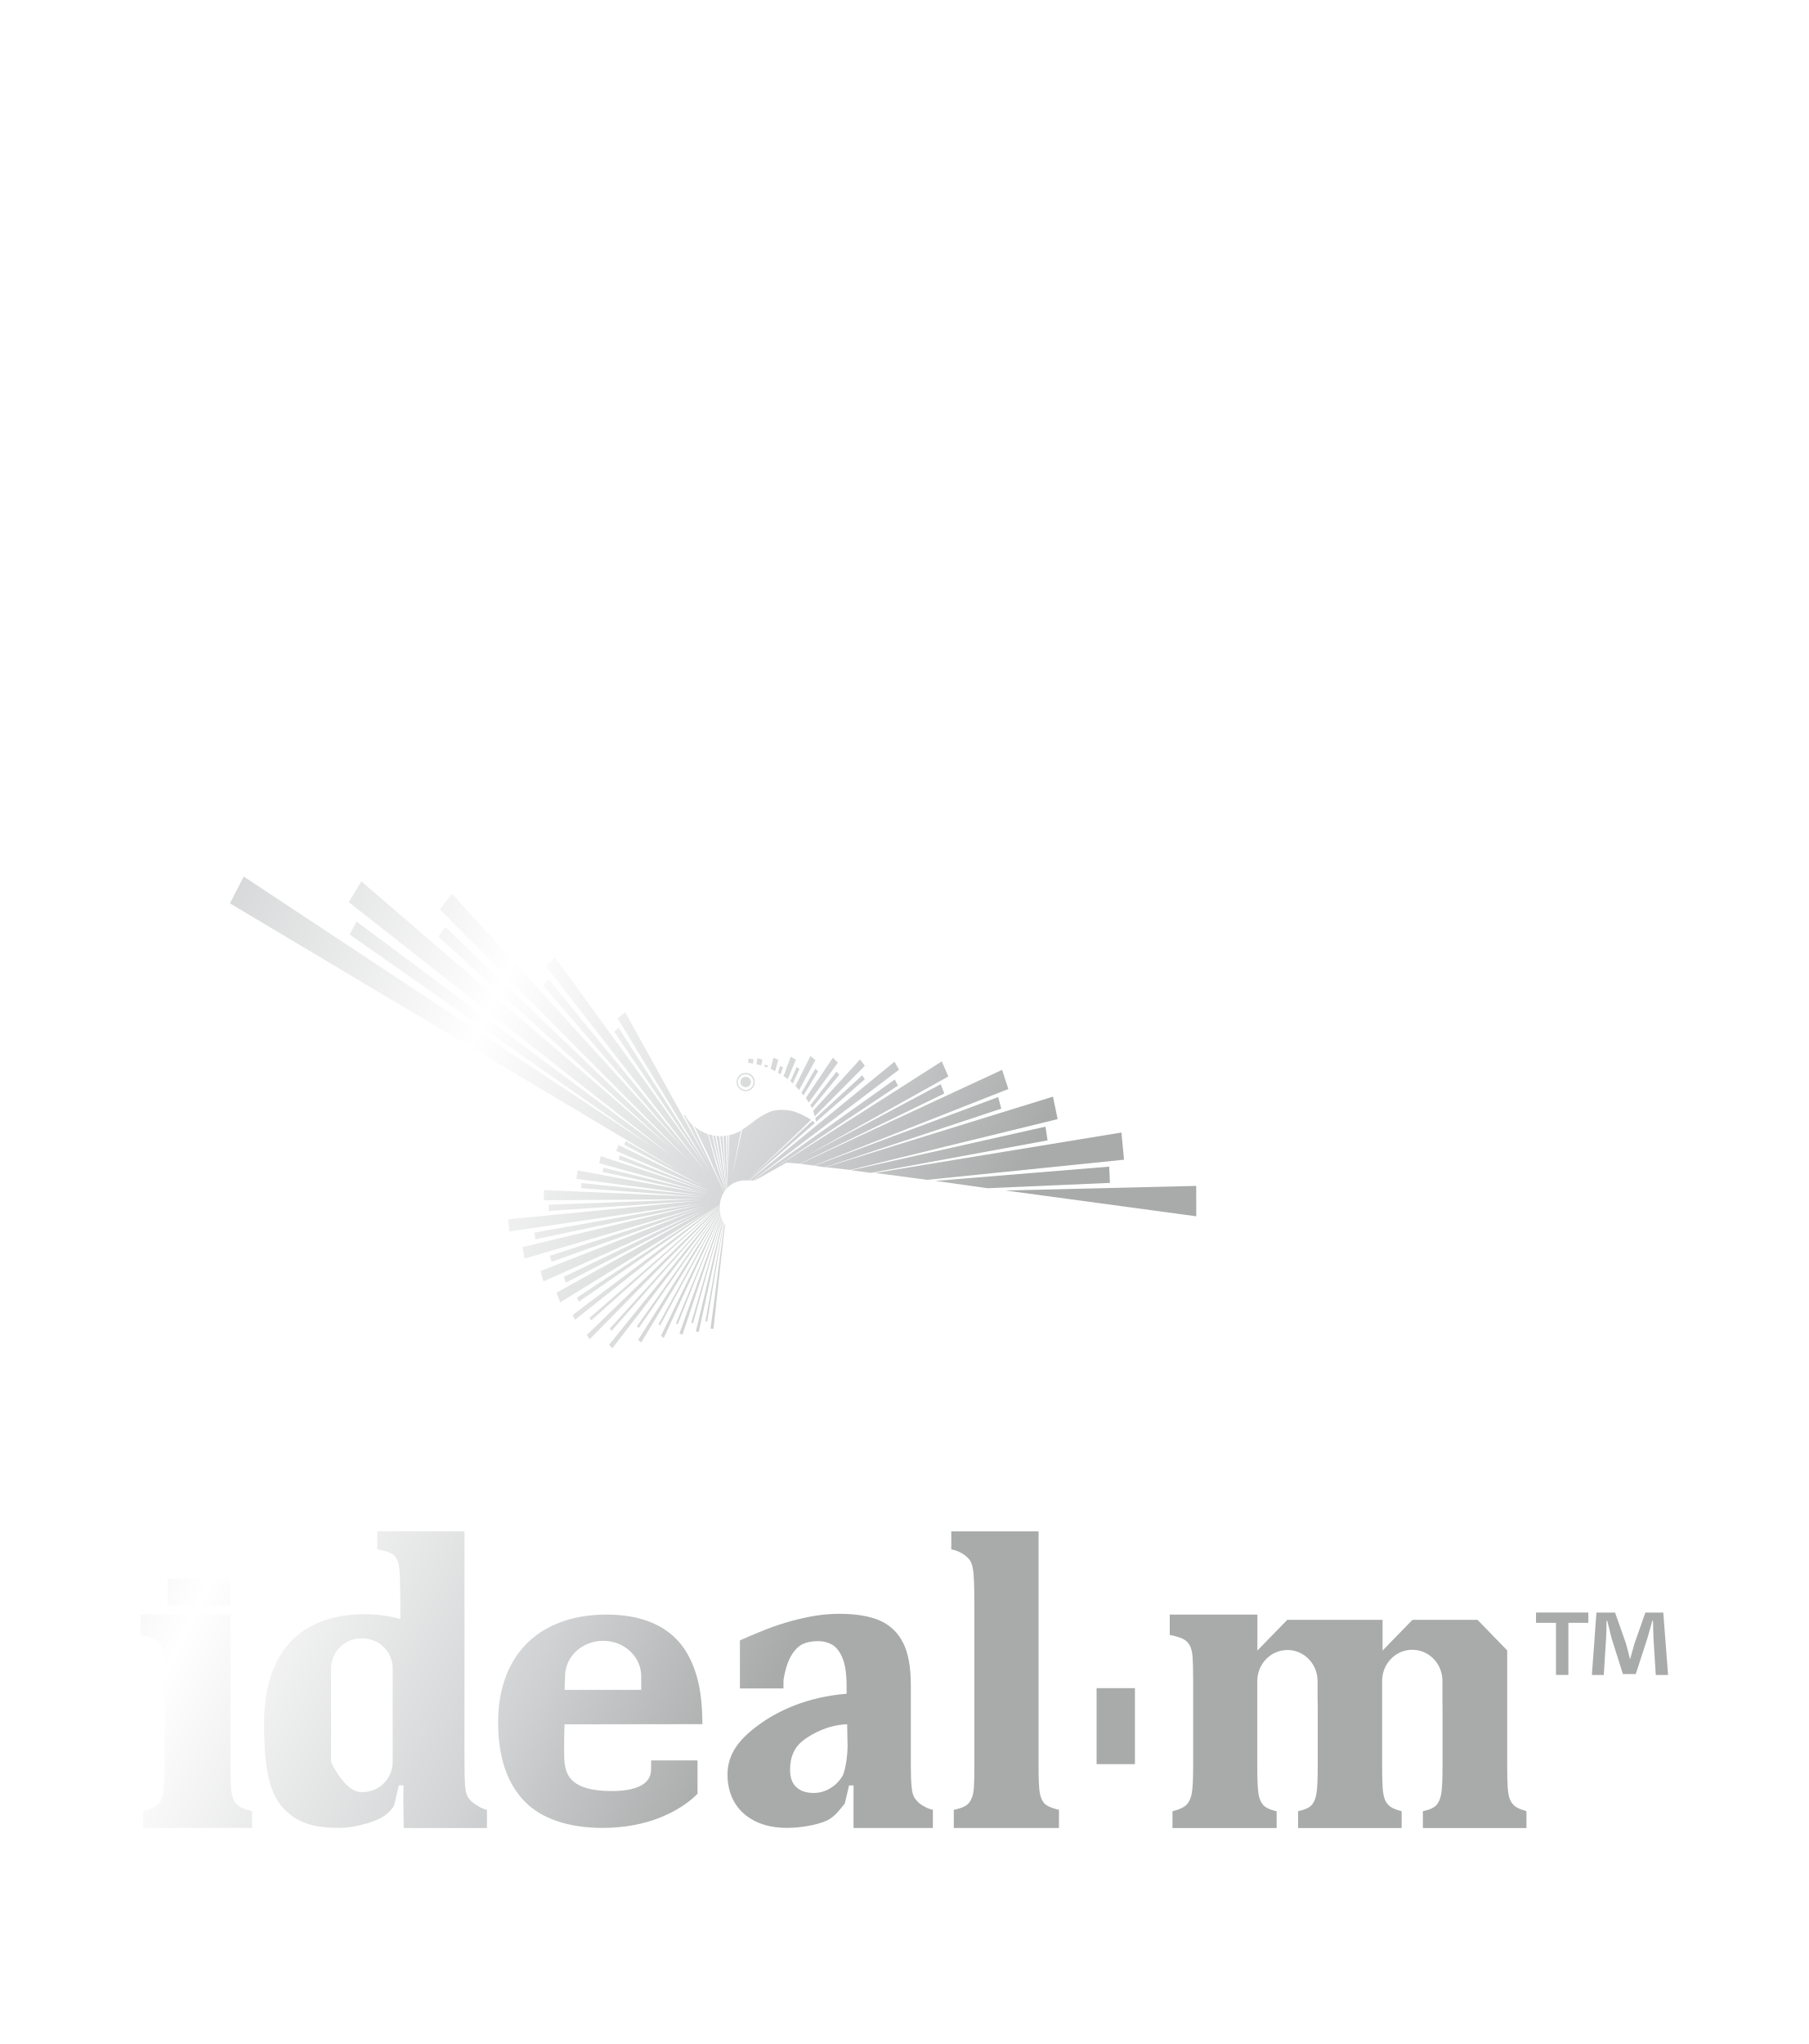
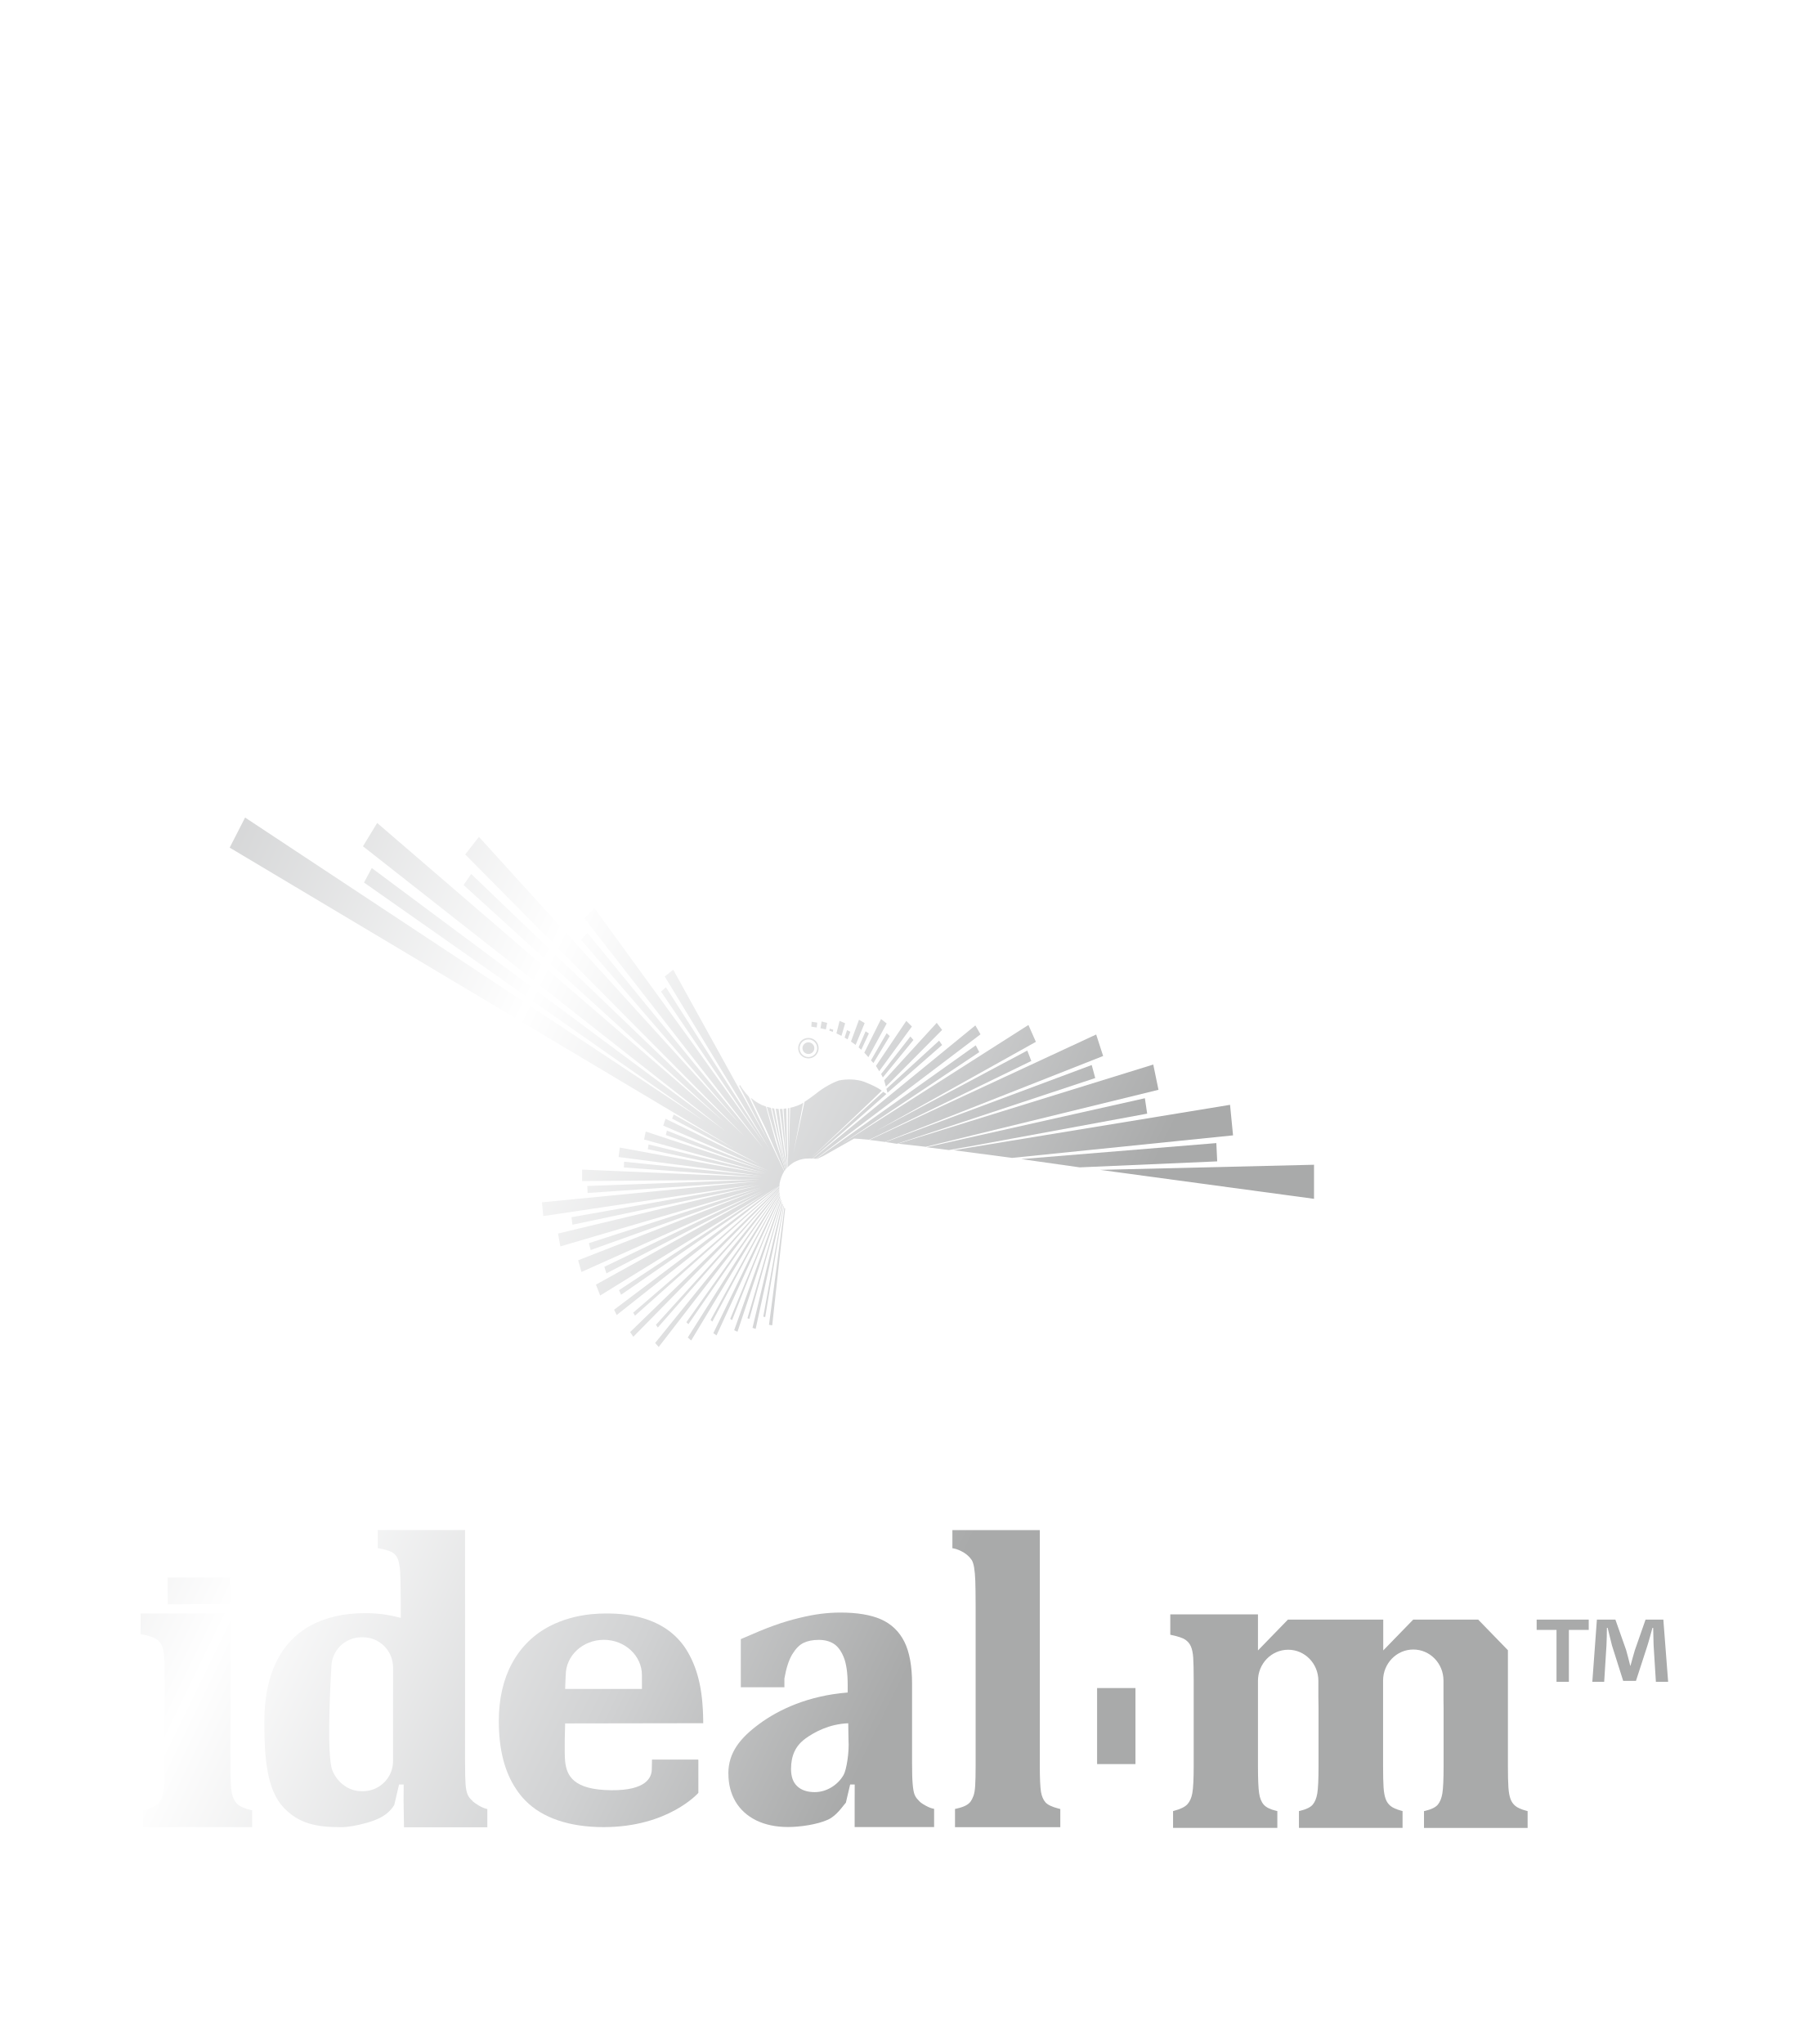
<svg xmlns="http://www.w3.org/2000/svg" id="Layer_2" data-name="Layer 2" viewBox="-13.02 -60 167.5 189.24">
  <defs>
    <linearGradient id="prata" gradientUnits="userSpaceOnUse" x1="-34.21" y1="-16.56" x2="175.67" y2="85.80">
      <stop offset="0" stop-color="#A9AAAA" />
      <stop offset="0.2" stop-color="#D1D2D3" />
      <stop offset="0.5" stop-color="#FFFFFF" />
      <stop offset="0.8" stop-color="#D1D2D3" />
      <stop offset="1" stop-color="#A9AAAA" />
    </linearGradient>
  </defs>
  <g id="Layer_1-2" data-name="Layer 1">
-     <g id="monograma-242" transform="translate(0.00 21.15) scale(0.43613)">
+     <g id="monograma-259" transform="translate(0.00 15.69) scale(0.50394)">
      <g>
        <g>
-           <path d="M128.47,41.69c-1.09,0-1.93.84-1.93,1.93s.86,1.93,1.93,1.93,1.93-.84,1.93-1.93-.84-1.93-1.93-1.93ZM128.47,45.31c-.92,0-1.66-.74-1.66-1.66s.74-1.66,1.66-1.66,1.66.74,1.66,1.66-.74,1.66-1.66,1.66Z" fill="url(#prata)" />
-           <ellipse cx="128.47" cy="43.62" rx="1.12" ry="1.1" fill="url(#prata)" />
+           <path d="M122.71,40.49c-1.06,0-1.88.82-1.88,1.88s.84,1.88,1.88,1.88,1.88-.82,1.88-1.88-.82-1.88-1.88-1.88ZM122.71,44c-.9,0-1.61-.72-1.61-1.62s.72-1.62,1.61-1.62,1.61.72,1.61,1.62-.71,1.62-1.61,1.62Z" fill="url(#prata)" />
+           <ellipse cx="122.71" cy="42.37" rx="1.09" ry="1.07" fill="url(#prata)" />
        </g>
-         <path d="M130.04,39.71l.1-.91-1.06-.16-.07.92c.34.04.68.09,1.02.15h0Z" fill="url(#prata)" />
-         <polygon points="132.02 38.85 130.97 38.57 130.76 39.86 131.77 40.08 132.02 38.85" fill="url(#prata)" />
-         <polygon points="135.41 38.92 134.37 38.47 133.77 40.84 134.73 41.3 135.41 38.92" fill="url(#prata)" />
-         <path d="M137.41,43.01l1.71-4.12-1.08-.64-1.52,4.11c.3.21.6.42.87.64h0Z" fill="url(#prata)" />
-         <path d="M139.81,45.33h0s3.47-6.37,3.47-6.37l-1.07-.84-3.18,6.36c.27.27.53.56.77.85Z" fill="url(#prata)" />
-         <path d="M141.49,47.38c.13.19.24.38.37.6h0s6.19-8.46,6.19-8.46l-1.06-1.06-5.74,8.53c.09.14.17.27.25.39Z" fill="url(#prata)" />
-         <polygon points="143.13 50.91 153.77 40.18 152.75 38.84 142.8 49.72 143.13 50.91" fill="url(#prata)" />
-         <polygon points="208.25 54.35 166.43 61.2 155.95 62.93 167.01 64.39 208.81 60.12 208.25 54.35" fill="url(#prata)" />
-         <polygon points="133.16 40.14 132.51 39.94 132.44 40.32 133.09 40.55 133.16 40.14" fill="url(#prata)" />
-         <path d="M135.89,41.96h0s.52-1.43.52-1.43l-.63-.31-.46,1.41c.17.1.36.21.56.33Z" fill="url(#prata)" />
-         <path d="M138.47,43.93h0s1.43-3.08,1.43-3.08l-.62-.41-1.32,3.03c.19.16.35.31.51.45Z" fill="url(#prata)" />
-         <path d="M140.31,45.93s.09.09.16.18l.03.04c.1.11.21.23.26.29h0s3.09-5.09,3.09-5.09l-.59-.54-2.97,5.13Z" fill="url(#prata)" />
-         <polygon points="142.23 48.52 142.56 49.16 148.34 42.09 147.76 41.42 142.23 48.52" fill="url(#prata)" />
-         <path d="M143.23,51.33c.04.12.07.24.1.34.03.13.07.26.11.39h0s10.33-9.03,10.33-9.03l-.56-.82-9.98,9.12Z" fill="url(#prata)" />
-         <path d="M161.03,41l-.97-1.68-17.76,14.52-12.98,10.65c.19.01.39.04.58.07h0s12.96-9.78,12.96-9.78l18.17-13.77Z" fill="url(#prata)" />
-         <path d="M123.93,66.9c.05-.08.1-.15.15-.22l-1.92-5.75h.02s-.02-.04-.02-.04l-1.72-6.21c-.24-.08-.48-.18-.77-.29l-.18-.07v-.03c-.61-.29-1.17-.65-1.65-1.07-.05-.03-.09-.06-.13-.09h-.02s-.09-.08-.14-.1h0s2.73,5.61,2.73,5.61l3.64,8.27Z" fill="url(#prata)" />
-         <path d="M170.64,46.05l-.76-1.96-28.55,15.2,30.18-16.85-1.41-3.19-22.77,14.51-12.69,8.09,8.09-5.41,18.07-12.06-.67-1.29-17.78,12.64-12.39,8.83s.05,0,.07.01c.03,0,.06,0,.09.01h0s1.16-.53,1.16-.53l5.84-3.3,1.23.08,1.61.14,7.66-3.71,23.03-11.2Z" fill="url(#prata)" />
-         <path d="M112.37,78.96l-17.04,14.7.33.58,27.32-24.34s0-.03,0-.05c0,0,0-.02,0-.04v-.03l-10.61,9.18Z" fill="url(#prata)" />
-         <path d="M122.97,70.15v-.02c0-.06,0-.12,0-.19v-.02s-10.71,10.41-10.71,10.41l-17.52,17,.61.89,17.19-17.48,10.43-10.59Z" fill="url(#prata)" />
-         <polygon points="184.24 45.11 182.92 41.04 153.7 54.6 140.05 60.97 140.05 60.97 140.02 60.98 142.96 61.37 154.43 56.86 184.24 45.11" fill="url(#prata)" />
-         <polygon points="194.71 51.5 193.72 46.73 159.13 57.43 145.39 61.7 150.69 62.29 159.69 60.07 194.71 51.5" fill="url(#prata)" />
-         <polygon points="192.57 56.01 192.13 53.1 158.36 60.67 150.83 62.36 155.06 62.91 158.59 62.28 192.57 56.01" fill="url(#prata)" />
-         <path d="M114.2,79.88l-14.58,16.08.36.51,22.99-26.13s0-.05,0-.08c0-.01,0-.03,0-.05v-.02s-8.76,9.68-8.76,9.68Z" fill="url(#prata)" />
-         <polygon points="182.08 46.82 153.31 57.55 143.08 61.38 143.08 61.38 143.06 61.39 145.22 61.72 182.74 49.28 182.08 46.82" fill="url(#prata)" />
-         <path d="M122.99,69.75s0-.07.01-.1c0,0,0-.02,0-.03v-.04s0-.04,0-.04v-.05s0,0,0,0v-.07c.02-.07.03-.15.03-.23v-.09s.03-.01.03-.01c0-.01.03-.14.03-.14,0-.05.02-.1.03-.15v-.06s.03-.08.04-.12l.03-.11s.05-.16.05-.16c.16-.52.38-1,.65-1.43l-6.72-14.13c-.15-.15-.32-.34-.48-.54-.04-.04-.07-.09-.11-.13-.43-.53-.8-1.07-1.01-1.48l-.21.11,5.55,10.63-7.04-12.71-10.92-19.76-.1-.07-1.57,1.25,19.79,32.6-7.91-12.34-11.66-18.23-.93.83,12.08,17.83,7.35,10.82-13.48-18.91-18.55-25.55-1.9,1.92,33.89,43.53-14.2-17.38-19.13-23.39-1.17,1.34,19.64,22.77,10.4,12.05-20.07-22.06L66.13,3.66l-2.59,3.32,30.48,30.78,22.36,22.53L64.67,10.68l-1.45,2.09,49.3,44.8-26.68-22.99L46.87,1.03l-2.68,4.41,40.15,31.56,28.36,22.28-27.4-20.35L45.85,9.56l-1.47,2.74,40.09,28.14,24.36,17.06-37.58-24.86L21.89,0l-2.92,5.7,82.19,49.03,13.22,7.87-11.39-6.43-.31.78,16.62,8.72-17.85-8.69-.44,1.29,12.09,5.19,7.78,3.34-7.37-2.91-11.8-4.69-.2.84,11.87,4.28,7.11,2.58-8.79-2.92-13.99-4.61-.32,1.5,23.15,6.41-8.53-2.11-13.76-3.35-.16.9,13.83,2.96,8.3,1.76-10.65-1.95-16.79-3.09-.23,1.79,16.91,2.21,10.2,1.37-9.59-1-16.48-1.7-.05,1.1,16.49,1.18,9.67.67-34.07-1.45v2.17s21.02-.16,21.02-.16l12.67-.13-11.96.46-20.74.76.06,1.33,32.29-2.22-15.06,1.46-25.87,2.52.25,2.6,40.2-5.99-12,2.15-22.87,4.07.18,1.42,22.76-4.81,12.72-2.68-13.59,3.25-24.6,5.9.44,2.43,24.39-7.17,13.5-3.97-11.22,3.65-21.28,6.89.34,1.3,21.07-7.55,11.23-4.05-11.98,4.69-22.67,8.86.62,2.21,34.33-15.39-10.18,4.89-19.82,9.53.41,1.23,19.62-10.17,10.3-5.35-31.89,17.64.8,2.06,20.53-12.67,11.17-6.9-9.75,6.41-18.4,12.15.4.87,18.22-12.6,11.53-7.97-11.95,8.99-19.12,14.41.49,1,18.9-14.96,11.86-9.41Z" fill="url(#prata)" />
-         <path d="M122.97,70.56s0-.09-.02-.15l-8.72,10.75-14.76,18.24.67.76,22.83-29.54v-.06Z" fill="url(#prata)" />
-         <path d="M122.54,60.3h.02v-.02h0s-1.2-5.36-1.2-5.36c-.27-.06-.54-.13-.77-.2h0l1.66,5.69,1.84,6.25s.06-.08.09-.12l-1.61-6.16-.02-.09Z" fill="url(#prata)" />
-         <path d="M123.93,73.77l-.88,6.66-2.03,15.53.61.09,1.71-15.57.74-6.5s-.07-.1-.11-.16l-.04-.04Z" fill="url(#prata)" />
-         <path d="M123.64,73.23l-.03-.07s-.05-.09-.08-.13l-1.81,7.47-3.82,16.04.6.19,3.53-16.15,1.61-7.34Z" fill="url(#prata)" />
-         <path d="M123.82,73.57s-.02-.03-.03-.05c-.01-.02-.03-.04-.05-.06l-1.17,6.38-2.64,14.57.36.09,2.45-14.62,1.08-6.31Z" fill="url(#prata)" />
-         <path d="M124.29,55.02c-.18.03-.36.06-.53.08l.69,11.12s.07-.08.11-.12l-.16-4.9-.1-6.18Z" fill="url(#prata)" />
-         <path d="M143.19,52.27l-.57-.38-13.69,12.53,11.18-10.59,2.23-2.16c-.09-.07-.16-.12-.24-.18-.17-.12-.36-.23-.6-.37,0,0-.01,0-.02-.01h-.02c-.11-.07-.21-.12-.32-.18-.06-.03-.11-.06-.17-.08-.16-.08-.3-.15-.43-.21l-.09-.05h0s0,0,0,0c-.18-.08-.35-.16-.54-.24l-.9-.37h0s-.05-.02-.05-.02c-.13-.04-.28-.09-.44-.13l-.11-.03h0s-.08-.02-.08-.02c-.16-.03-.29-.06-.41-.08l-.12-.02c-.18-.03-.35-.05-.53-.07l-.13-.02c-.3-.03-.61-.04-.92-.05h-.08s-.06,0-.06,0c-.16,0-.32,0-.48.02h-.11s-.03,0-.03,0c-.17.01-.35.03-.55.06h-.12s-.04.02-.04.02c-.18.03-.33.05-.47.08h-.05s-.04.02-.04.02l-.14.05c-.34.12-.69.27-1.03.43l-.08.04-.12.06c-.16.08-.32.16-.51.27l-.11.06-.09.05c-.16.09-.33.19-.49.29l-.09.05-.11.07c-.15.09-.29.18-.43.28l-.1.07-.1.07c-.11.07-.22.15-.32.22-.24.19-.46.36-.68.53-.16.12-.32.24-.48.36,0,0-.34.25-.4.3l-.15.11c-.12.09-.25.18-.37.26-.24.17-.46.31-.66.43l-.02.09h-.01s-2.11,9.71-2.11,9.71l1.89-9.66c-.09.09-.2.17-.34.26l-.08.04c-.07.04-.14.07-.24.12-.09.04-.17.08-.26.11-.09.04-.18.07-.27.11-.1.04-.2.07-.3.11-.1.03-.19.06-.29.09-.06.02-.12.03-.18.05-.16.04-.31.08-.47.11-.01,0-.02,0-.04.01l-.33,9.85.15-9.82-.11.03c-.05.01-.11.03-.17.04l.02,11.1c.24-.25.51-.47.81-.68l.07-.04c.16-.11.34-.21.53-.31l.05-.02c.11-.05.24-.11.33-.14h.01s.06-.03.06-.03h.02s.25-.1.25-.1l.1-.03c.11-.03.22-.06.32-.08h.05s.02-.02.02-.02h.03s.07-.02.1-.03l.19-.03c.11-.02.21-.04.32-.05,0,0,.02,0,.03,0h.03s.01,0,.01,0h.04s.06,0,.09-.01h.12s.18-.01.18-.01c.09,0,.19-.01.28-.01.01,0,.03,0,.05,0,.01,0,.02,0,.04,0,.01,0,.03,0,.04,0,.01,0,.03,0,.04,0,.01,0,.02,0,.04,0,.01,0,.02,0,.03,0,.09,0,.18,0,.28.01h.08s10.02-8.73,10.02-8.73l3.94-3.47Z" fill="url(#prata)" />
-         <path d="M122.84,55.12c-.17,0-.33-.02-.51-.03h-.05s1.97,11.35,1.97,11.35c.03-.04.06-.08.09-.11l.02-.02-.79-5.47-.74-5.72Z" fill="url(#prata)" />
-         <path d="M123.17,55.13h-.12s.84,6.43.84,6.43l.49,4.73s.04-.04.05-.06l-.89-11.12c-.13,0-.25.01-.38.02Z" fill="url(#prata)" />
-         <path d="M122.01,55.05c-.06,0-.12-.02-.17-.03h-.03c-.08-.02-.17-.03-.25-.04l1.46,6.35,1.17,5.2s.04-.06.07-.09l-1.07-5.17-1.17-6.23Z" fill="url(#prata)" />
-         <path d="M123.05,71.43s0-.05,0-.07c0-.02,0-.04-.02-.06l-4.62,8.35-8.45,15.4.34.29,8.31-15.57,4.46-8.34Z" fill="url(#prata)" />
-         <path d="M123.13,71.79v-.02c-.02-.06-.03-.13-.06-.2l-4.39,9.05-8.2,16.91.61.42,7.89-17.15,4.15-9.01Z" fill="url(#prata)" />
-         <path d="M123.43,72.91l.02-.08v-.02s-.04-.09-.07-.13l-2.1,7.13-4.35,14.88.37.14,4.16-14.95,1.98-6.98Z" fill="url(#prata)" />
-         <path d="M116.74,79.93l6.24-9.05s0-.05,0-.09c0-.02,0-.04-.01-.07l-6.43,9.03-11.16,15.71.38.39,11-15.92Z" fill="url(#prata)" />
-         <path d="M123.02,71.17v-.06s-.02-.09-.03-.13l-6.26,9.86-11.08,17.52.64.57,10.73-17.81,6.01-9.95Z" fill="url(#prata)" />
-         <path d="M123.21,72.12s-.01-.04-.02-.06c0-.02-.01-.05-.03-.07l-3.23,7.75-6.25,15.1.36.21,6.07-15.24,3.11-7.7Z" fill="url(#prata)" />
-         <path d="M123.33,72.51s-.02-.08-.04-.12v-.03s-.04-.07-.04-.07l-2.94,8.22-5.89,16.48.63.29,5.55-16.63,2.73-8.14Z" fill="url(#prata)" />
-         <polygon points="205.66 61.59 168.74 64.61 179.8 66.17 205.81 65.04 205.66 61.59" fill="url(#prata)" />
-         <polygon points="224.13 65.68 183.64 66.65 224.14 72.13 224.13 65.68" fill="url(#prata)" />
+         <path d="M124.24,38.57l.1-.89-1.03-.16-.06.9c.33.04.66.09.99.15h0Z" fill="url(#prata)" />
+         <polygon points="126.16 37.73 125.14 37.46 124.93 38.71 125.92 38.93 126.16 37.73" fill="url(#prata)" />
+         <polygon points="129.46 37.8 128.44 37.36 127.86 39.66 128.79 40.11 129.46 37.8" fill="url(#prata)" />
+         <path d="M131.39,41.77l1.66-4-1.04-.62-1.48,4c.29.2.58.41.85.62h0Z" fill="url(#prata)" />
+         <path d="M133.73,44.03h0s3.37-6.19,3.37-6.19l-1.04-.82-3.08,6.18c.26.27.51.54.75.83Z" fill="url(#prata)" />
+         <path d="M135.36,46.02c.12.19.24.36.36.58h0s6.01-8.21,6.01-8.21l-1.03-1.03-5.58,8.28c.09.14.16.26.24.38Z" fill="url(#prata)" />
+         <polygon points="136.95 49.44 147.28 39.02 146.29 37.72 136.63 48.28 136.95 49.44" fill="url(#prata)" />
+         <polygon points="200.19 52.78 159.58 59.44 149.4 61.12 160.14 62.53 200.74 58.39 200.19 52.78" fill="url(#prata)" />
+         <polygon points="127.27 38.98 126.64 38.79 126.56 39.16 127.2 39.38 127.27 38.98" fill="url(#prata)" />
+         <path d="M129.91,40.75h0s.51-1.39.51-1.39l-.61-.3-.45,1.37c.17.1.35.2.54.32Z" fill="url(#prata)" />
+         <path d="M132.43,42.66h0s1.39-2.99,1.39-2.99l-.6-.4-1.29,2.95c.18.15.34.3.5.44Z" fill="url(#prata)" />
+         <path d="M134.21,44.61s.08.09.16.17l.03.04c.1.11.2.23.26.28h0s3-4.95,3-4.95l-.57-.53-2.88,4.98Z" fill="url(#prata)" />
+         <polygon points="136.07 47.12 136.39 47.75 142.01 40.87 141.45 40.23 136.07 47.12" fill="url(#prata)" />
+         <path d="M137.05,49.85c.04.12.07.23.09.33.03.12.07.25.11.38h0s10.03-8.77,10.03-8.77l-.55-.8-9.69,8.86Z" fill="url(#prata)" />
+         <path d="M154.33,39.82l-.94-1.63-17.25,14.1-12.61,10.34c.19.01.37.04.57.07h0s12.58-9.5,12.58-9.5l17.65-13.37Z" fill="url(#prata)" />
+         <path d="M118.3,64.97c.05-.07.1-.15.15-.22l-1.86-5.58h.02s-.02-.04-.02-.04l-1.67-6.03c-.24-.08-.47-.17-.75-.28l-.18-.07v-.03c-.6-.28-1.14-.63-1.6-1.04-.05-.03-.09-.06-.13-.09h-.02s-.09-.07-.13-.1h0s2.66,5.45,2.66,5.45l3.54,8.03Z" fill="url(#prata)" />
+         <path d="M163.67,44.72l-.74-1.91-27.73,14.76,29.31-16.36-1.37-3.1-22.12,14.09-12.32,7.86,7.86-5.25,17.55-11.71-.65-1.25-17.26,12.27-12.04,8.57s.04,0,.07.01c.03,0,.06,0,.08.01h0s1.13-.52,1.13-.52l5.67-3.21,1.2.08,1.56.14,7.44-3.6,22.37-10.88Z" fill="url(#prata)" />
+         <path d="M107.07,76.68l-16.55,14.28.32.56,26.53-23.64s0-.03,0-.05c0,0,0-.02,0-.04v-.03l-10.31,8.92Z" fill="url(#prata)" />
+         <path d="M117.37,68.13v-.02c0-.05,0-.12,0-.18v-.02s-10.4,10.11-10.4,10.11l-17.02,16.51.59.86,16.69-16.98,10.13-10.28Z" fill="url(#prata)" />
+         <polygon points="176.87 43.81 175.59 39.86 147.21 53.03 133.96 59.21 133.96 59.21 133.93 59.23 136.79 59.6 147.93 55.22 176.87 43.81" fill="url(#prata)" />
+         <polygon points="187.04 50.02 186.08 45.38 152.49 55.78 139.15 59.92 144.29 60.49 153.03 58.34 187.04 50.02" fill="url(#prata)" />
+         <polygon points="184.96 54.4 184.54 51.57 151.74 58.92 144.43 60.57 148.53 61.09 151.97 60.49 184.96 54.4" fill="url(#prata)" />
+         <path d="M108.85,77.58l-14.16,15.62.35.49,22.32-25.38s0-.05,0-.08c0-.01,0-.03,0-.05v-.02s-8.51,9.4-8.51,9.4Z" fill="url(#prata)" />
+         <polygon points="174.77 45.47 146.84 55.89 136.9 59.61 136.91 59.61 136.88 59.62 138.98 59.94 175.42 47.86 174.77 45.47" fill="url(#prata)" />
+         <path d="M117.39,67.74s0-.06.01-.1c0,0,0-.02,0-.03v-.04s0-.04,0-.04v-.05s0,0,0,0v-.07c.02-.07.03-.15.03-.23v-.09s.03-.01.03-.01c0-.01.03-.14.03-.14,0-.05.02-.1.03-.14v-.05s.03-.08.04-.11l.03-.11s.05-.16.05-.16c.16-.5.37-.97.63-1.39l-6.52-13.72c-.14-.15-.31-.33-.47-.52-.04-.04-.07-.08-.11-.13-.42-.51-.78-1.04-.98-1.44l-.2.1,5.39,10.33-6.84-12.35-10.61-19.19-.1-.07-1.52,1.21,19.22,31.66-7.68-11.98-11.32-17.7-.9.8,11.73,17.32,7.14,10.51-13.09-18.36-18.02-24.81-1.85,1.86,32.92,42.28-13.79-16.88-18.58-22.72-1.14,1.3,19.07,22.12,10.1,11.71-19.49-21.43L62.17,3.55l-2.52,3.23,29.61,29.89,21.71,21.88L60.75,10.37l-1.4,2.03,47.88,43.51-25.91-22.33L43.47,1l-2.61,4.28,39,30.65,27.55,21.64-26.61-19.76L42.48,9.28l-1.43,2.66,38.94,27.33,23.66,16.57-36.5-24.15L19.2,0l-2.83,5.53,79.82,47.62,12.83,7.64-11.06-6.24-.3.76,16.14,8.47-17.34-8.44-.43,1.26,11.74,5.04,7.56,3.24-7.16-2.82-11.46-4.55-.2.82,11.53,4.16,6.9,2.51-8.54-2.84-13.58-4.47-.31,1.46,22.49,6.22-8.29-2.05-13.36-3.26-.15.87,13.43,2.88,8.06,1.71-10.34-1.89-16.3-3-.22,1.74,16.42,2.15,9.91,1.33-9.31-.97-16-1.65-.05,1.06,16.02,1.15,9.39.65-33.08-1.41v2.11s20.41-.16,20.41-.16l12.3-.13-11.62.45-20.14.74.06,1.29,31.36-2.16-14.63,1.42-25.12,2.45.24,2.53,39.04-5.82-11.65,2.08-22.21,3.95.18,1.38,22.1-4.67,12.35-2.6-13.2,3.16-23.9,5.73.43,2.36,23.69-6.96,13.11-3.86-10.89,3.54-20.67,6.69.33,1.26,20.46-7.33,10.9-3.94-11.64,4.55-22.02,8.6.61,2.15,33.34-14.95-9.89,4.75-19.25,9.25.39,1.2,19.05-9.88,10-5.19-30.98,17.14.78,2,19.94-12.31,10.85-6.7-9.46,6.23-17.87,11.8.38.84,17.7-12.24,11.2-7.74-11.61,8.73-18.57,14,.47.98,18.35-14.53,11.52-9.14Z" fill="url(#prata)" />
+         <path d="M117.37,68.52s0-.09-.02-.14l-8.47,10.44-14.33,17.71.65.74,22.17-28.69v-.06Z" fill="url(#prata)" />
+         <path d="M116.96,58.56h.02v-.02h0s-1.17-5.2-1.17-5.2c-.26-.06-.52-.13-.75-.19h0l1.61,5.52,1.79,6.07s.06-.08.09-.12l-1.57-5.99-.02-.08Z" fill="url(#prata)" />
+         <path d="M118.3,71.65l-.85,6.47-1.98,15.08.59.09,1.66-15.12.72-6.31s-.07-.1-.11-.16l-.04-.04Z" fill="url(#prata)" />
+         <path d="M118.02,71.13l-.03-.07s-.04-.09-.08-.13l-1.76,7.25-3.71,15.58.58.18,3.43-15.69,1.57-7.13Z" fill="url(#prata)" />
+         <path d="M118.2,71.45s-.02-.03-.03-.05c-.01-.02-.03-.04-.05-.06l-1.14,6.2-2.56,14.15.35.09,2.38-14.2,1.05-6.12Z" fill="url(#prata)" />
+         <path d="M118.66,53.43c-.17.03-.35.05-.52.08l.67,10.8s.07-.08.1-.11l-.15-4.76-.1-6Z" fill="url(#prata)" />
+         <path d="M137.01,50.76l-.55-.37-13.3,12.17,10.86-10.28,2.17-2.1c-.08-.07-.16-.12-.23-.17-.17-.12-.35-.23-.58-.36,0,0-.01,0-.02-.01h-.01c-.1-.06-.21-.12-.31-.17-.05-.03-.11-.05-.16-.08-.15-.08-.29-.14-.42-.2l-.09-.04h0s0,0,0,0c-.17-.08-.34-.16-.52-.24l-.88-.36h0s-.05-.02-.05-.02c-.13-.04-.27-.08-.43-.13l-.11-.03h0s-.07-.02-.07-.02c-.16-.03-.28-.06-.4-.08l-.12-.02c-.18-.03-.34-.05-.51-.07l-.13-.02c-.29-.03-.59-.04-.9-.04h-.07s-.06,0-.06,0c-.16,0-.31,0-.47.02h-.11s-.03,0-.03,0c-.17.01-.34.03-.53.06h-.11s-.04.02-.04.02c-.18.03-.32.05-.46.08h-.05s-.04.02-.04.02l-.13.05c-.33.12-.67.26-1,.42l-.08.04-.11.06c-.15.07-.31.16-.5.26l-.11.06-.08.05c-.16.09-.32.18-.48.28l-.09.05-.11.07c-.14.09-.28.18-.41.27l-.1.07-.09.06c-.11.07-.21.14-.31.22-.23.19-.45.35-.66.51-.16.12-.31.23-.47.35,0,0-.33.24-.39.29l-.14.1c-.12.09-.24.17-.36.26-.24.16-.44.3-.65.42l-.02.09h-.01s-2.04,9.43-2.04,9.43l1.83-9.38c-.09.09-.2.17-.33.25l-.08.04c-.07.04-.14.07-.24.11-.08.04-.17.07-.25.11-.09.04-.18.07-.26.1-.1.04-.19.07-.29.1-.09.03-.19.06-.28.09-.06.02-.11.03-.17.05-.16.04-.3.08-.46.11-.01,0-.02,0-.04.01l-.32,9.57.15-9.54-.11.03c-.05.01-.11.03-.16.04l.02,10.78c.23-.24.5-.46.79-.66l.06-.04c.16-.11.33-.21.52-.3l.05-.02c.11-.05.23-.1.32-.14h.01s.06-.03.06-.03h.02s.24-.1.24-.1l.1-.03c.11-.03.21-.06.31-.08h.05s.02-.02.02-.02h.03s.07-.02.1-.03l.18-.03c.1-.02.21-.04.32-.05,0,0,.02,0,.03,0h.03s.01,0,.01,0h.04s.06,0,.08-.01h.12s.18-.01.18-.01c.09,0,.18-.01.28-.01.01,0,.03,0,.05,0,.01,0,.02,0,.04,0,.01,0,.03,0,.04,0,.01,0,.03,0,.04,0,0,0,.02,0,.04,0,.01,0,.02,0,.03,0,.09,0,.18,0,.27.01h.07s9.73-8.48,9.73-8.48l3.82-3.37Z" fill="url(#prata)" />
+         <path d="M117.25,53.53c-.16,0-.32-.02-.5-.03h-.05s1.91,11.02,1.91,11.02c.03-.04.06-.07.09-.11l.02-.02-.76-5.31-.72-5.55Z" fill="url(#prata)" />
+         <path d="M117.57,53.54h-.12s.82,6.24.82,6.24l.48,4.6s.04-.04.05-.06l-.86-10.8c-.12,0-.24.01-.37.02Z" fill="url(#prata)" />
+         <path d="M116.44,53.46c-.06,0-.11-.02-.17-.03h-.03c-.08-.02-.16-.03-.24-.04l1.41,6.17,1.14,5.05s.04-.06.06-.08l-1.04-5.02-1.14-6.05Z" fill="url(#prata)" />
+         <path d="M117.45,69.37s0-.05,0-.07c0-.02,0-.04-.02-.06l-4.49,8.11-8.21,14.96.33.29,8.07-15.13,4.33-8.1Z" fill="url(#prata)" />
+         <path d="M117.52,69.73v-.02c-.02-.06-.03-.13-.05-.19l-4.27,8.79-7.96,16.42.59.41,7.66-16.65,4.03-8.75Z" fill="url(#prata)" />
+         <path d="M117.82,70.81l.02-.07v-.02s-.04-.08-.07-.12l-2.04,6.93-4.22,14.45.35.14,4.04-14.52,1.92-6.78Z" fill="url(#prata)" />
+         <path d="M111.32,77.63l6.06-8.79s0-.05,0-.09c0-.02,0-.04-.01-.07l-6.24,8.77-10.84,15.26.36.38,10.68-15.46Z" fill="url(#prata)" />
+         <path d="M117.42,69.12v-.06s-.02-.09-.03-.13l-6.08,9.58-10.76,17.01.62.56,10.42-17.3,5.84-9.67Z" fill="url(#prata)" />
+         <path d="M117.6,70.04s-.01-.04-.02-.05c0-.02-.01-.05-.03-.07l-3.14,7.53-6.07,14.66.35.21,5.89-14.8,3.02-7.48Z" fill="url(#prata)" />
+         <path d="M117.72,70.43s-.02-.07-.04-.12v-.03s-.04-.07-.04-.07l-2.85,7.98-5.72,16,.61.28,5.39-16.15,2.65-7.91Z" fill="url(#prata)" />
+         <polygon points="197.67 59.81 161.82 62.75 172.56 64.27 197.83 63.17 197.67 59.81" fill="url(#prata)" />
+         <polygon points="215.62 63.79 176.29 64.73 215.62 70.05 215.62 63.79" fill="url(#prata)" />
      </g>
-       <path d="M307.39,156.24v2.19h-4.24v11.06h-2.63v-11.06h-4.24v-2.19h11.11ZM321.71,169.5l-.49-7.8c-.05-1.02-.05-2.29-.1-3.7h-.15c-.34,1.17-.73,2.73-1.12,3.95l-2.39,7.36h-2.73l-2.39-7.55c-.24-1.02-.63-2.58-.93-3.75h-.15c0,1.22-.05,2.49-.1,3.7l-.49,7.8h-2.53l.97-13.26h3.95l2.29,6.48c.29,1.02.54,2,.88,3.36h.05c.34-1.22.63-2.34.93-3.31l2.29-6.53h3.8l1.02,13.26h-2.63Z" fill="url(#prata)" />
-       <rect x="5.74" y="149.08" width="13.27" height="5.66" fill="url(#prata)" />
-       <path d="M2.76,161.82c.59.26,1.06.62,1.41,1.09.34.48.59,1.14.72,1.96.13.87.2,2.02.2,3.43v20.56c0,2.76-.1,4.7-.29,5.73-.18.99-.54,1.77-1.05,2.34-.52.57-1.5,1.03-2.92,1.4l-.27.07v3.56h23.1v-3.57l-.27-.06c-.82-.2-1.49-.42-1.99-.68-.48-.25-.84-.51-1.08-.79-.25-.3-.46-.62-.61-.97-.15-.35-.27-.76-.36-1.23-.09-.46-.15-1.14-.2-2.02-.05-.9-.07-2.18-.07-3.81v-32.17H0v4.37l.28.05c1.01.2,1.84.44,2.47.71Z" fill="url(#prata)" />
-       <path d="M176.14,145.26c.26.4.45.98.57,1.68.13.77.22,1.73.25,2.87.04,1.15.07,2.98.07,5.44v33.7c0,1.82-.03,3.23-.09,4.21-.06.93-.18,1.66-.35,2.17-.19.5-.39.91-.63,1.23-.23.3-.56.58-.98.81-.44.25-1.09.47-1.9.66l-.42.09v3.86h22.33v-3.85l-.41-.1c-1.36-.35-2.28-.79-2.74-1.32-.46-.53-.77-1.27-.93-2.2-.17-1-.25-2.87-.25-5.57v-49.93h-18.53v3.84c1.15.15,2.43.85,2.97,1.3.41.34.79.71,1.05,1.11Z" fill="url(#prata)" />
-       <path d="M124.61,190.65c0,2.2.5,4.18,1.49,5.89.99,1.7,2.47,3.05,4.38,4l.02.02h.02c1.9.93,4.15,1.4,6.71,1.4s6.21-.51,8.51-1.57c1.88-.87,3.16-2.95,3.78-3.6l.9-3.84h.96s-.01,3.43-.01,3.43v5.6h16.85v-3.87c-1.06-.15-2.36-.98-2.75-1.27-.31-.23-.59-.58-.83-.83-.23-.25-.44-.59-.6-1.02-.17-.45-.29-1.17-.37-2.16-.09-1.02-.13-2.48-.13-4.36v-16.88c0-3.74-.55-6.73-1.62-8.88-1.1-2.18-2.76-3.79-4.97-4.76-2.15-.95-5.05-1.43-8.59-1.43-1.37,0-2.76.09-4.14.27-1.36.17-2.93.47-4.68.9-1.71.41-3.49.95-5.29,1.59-1.76.64-4,1.55-6.68,2.74l-.32.14v10.2h9.24l.02-1.85c.36-2.19.92-3.92,1.65-5.14.72-1.18,1.53-2,2.39-2.41.89-.42,1.98-.64,3.22-.64s2.28.27,3.15.81c.85.52,1.57,1.47,2.12,2.81.58,1.38.86,3.39.86,5.99v1.56c-8.29.66-14.56,3.57-18.74,6.66-4.04,2.98-6.55,6.07-6.55,10.51ZM140.87,183.25h0c1.97-1.42,5.08-3.12,9.15-3.29l.06,3.51c.18,2.52-.42,6.37-1.05,7.46-.65,1.09-1.53,1.99-2.62,2.63-1.1.66-2.28.99-3.5.99-1.59,0-2.84-.42-3.72-1.27-.87-.83-1.29-2.03-1.29-3.66,0-2.83.98-4.92,3-6.38Z" fill="url(#prata)" />
-       <path d="M98.15,201.96c13.77,0,20.1-7.26,20.1-7.26v-7l-.06-.06h-9.78l-.04,2.19c-.07,1.59-1.17,4.37-8.58,4.31-8.07-.07-9.47-3.1-9.78-6.13-.21-2,0-8.03,0-8.03h0s.41,0,.41,0l28.86-.04v-.56c-.04-3.42-.36-6.37-.98-8.78-.59-2.37-1.49-4.51-2.67-6.36-1.01-1.56-2.3-2.93-3.83-4.04-1.53-1.1-3.4-1.98-5.54-2.6h-.01s-.01,0-.01,0c-2.12-.61-4.62-.92-7.41-.92h0c-.07,0-.14,0-.21,0-.49,0-.99.01-1.47.04-.48.02-.94.06-1.41.11-.07,0-.14,0-.22.02-3.22.33-6.15,1.17-8.73,2.49-3.46,1.78-6.18,4.43-8.06,7.89-1.87,3.44-2.82,7.57-2.82,12.28,0,5.98,1.23,10.8,3.68,14.41.57.87,1.21,1.66,1.91,2.39,3.63,3.75,9.44,5.66,16.63,5.66ZM90.13,169.74c0-4.14,3.62-7.49,8.08-7.49h0c4.46,0,8.08,3.35,8.08,7.49v2.92h-16.27s.11-2.92.11-2.92Z" fill="url(#prata)" />
      <g>
-         <rect x="202.98" y="172.3" width="8.14" height="16.13" fill="url(#prata)" />
-         <path d="M294.05,198.33c-1.05-.28-1.83-.62-2.3-1.02-.46-.39-.82-.87-1.03-1.46-.23-.61-.38-1.44-.45-2.46-.07-1.05-.11-2.58-.11-4.58v-24.53s-6.31-6.49-6.31-6.49h-13.8l-6.35,6.53v-6.53h-20.23l-6.35,6.53v-6.53h0v-1.11h-18.61v4.32l.28.06c1.38.28,2.35.62,2.9.99.52.36.92.82,1.18,1.4.27.59.44,1.4.5,2.4.07,1.04.11,2.65.11,4.83v18.2c0,2.77-.1,4.71-.29,5.73-.18.99-.52,1.78-1.03,2.35-.5.57-1.44,1.04-2.81,1.4l-.26.07v3.57h22.12v-3.57l-.27-.06c-1.27-.31-2.15-.75-2.63-1.32-.49-.58-.82-1.39-.97-2.43-.16-1.09-.24-3.02-.24-5.77v-18.06c0-3.64,2.87-6.59,6.4-6.59s6.4,2.95,6.4,6.59v3.42c.02.73.03,1.52.03,2.36,0,.16,0,.3,0,.46v11.86c0,2.8-.09,4.76-.27,5.8-.17,1.01-.49,1.8-.97,2.37-.47.56-1.36,1-2.66,1.3l-.27.06v3.57h21.99v-3.57l-.26-.07c-1.05-.28-1.83-.62-2.3-1.02-.46-.39-.82-.87-1.03-1.46-.23-.61-.38-1.44-.44-2.46-.07-1.05-.11-2.58-.11-4.58v-17.23s0-.04,0-.05v-.81c0-3.64,2.87-6.59,6.4-6.59s6.4,2.95,6.4,6.59v4.18c0,.53.02,1.07.02,1.65,0,.16,0,.3,0,.46v11.86c0,2.8-.09,4.76-.27,5.8-.17,1.01-.49,1.8-.97,2.37-.47.56-1.36,1-2.66,1.3l-.27.06v3.57h21.99v-3.57l-.26-.07Z" fill="url(#prata)" />
+         <g>
+           <g>
+             <rect x="175.76" y="159.93" width="7.05" height="13.97" fill="url(#prata)" />
+             <path d="M254.61,182.47c-.91-.25-1.58-.54-1.99-.88-.4-.33-.71-.76-.89-1.27-.2-.53-.33-1.25-.39-2.13-.06-.91-.09-2.24-.09-3.97v-21.24s-5.46-5.62-5.46-5.62h-11.95l-5.5,5.66v-5.66h-17.52l-5.5,5.66v-5.66h0v-.96h-16.11v3.74l.24.05c1.2.25,2.04.54,2.51.85.45.31.8.71,1.02,1.21.23.51.38,1.21.44,2.08.06.9.09,2.3.09,4.18v15.76c0,2.39-.09,4.08-.25,4.96-.15.85-.45,1.54-.89,2.03-.44.49-1.25.9-2.43,1.21l-.22.06v3.09h19.16v-3.09l-.23-.05c-1.1-.26-1.86-.65-2.28-1.14-.43-.5-.71-1.21-.84-2.1-.14-.94-.21-2.61-.21-5v-15.64c0-3.15,2.48-5.71,5.55-5.71s5.55,2.55,5.55,5.71v2.96c.01.63.02,1.31.03,2.04,0,.13,0,.26,0,.4v10.27c0,2.42-.08,4.12-.23,5.03-.15.87-.43,1.56-.84,2.05-.41.48-1.18.86-2.3,1.13l-.23.05v3.09h19.04v-3.09l-.22-.06c-.91-.25-1.58-.54-1.99-.88-.4-.33-.71-.76-.89-1.27-.2-.53-.33-1.25-.39-2.13-.06-.91-.09-2.24-.09-3.97v-14.91s0-.03,0-.05v-.7c0-3.15,2.48-5.71,5.55-5.71s5.55,2.55,5.55,5.71v3.62c0,.46.01.93.02,1.43,0,.13,0,.26,0,.4v10.27c0,2.42-.08,4.12-.23,5.03-.15.87-.43,1.56-.84,2.05-.41.48-1.18.86-2.3,1.13l-.23.05v3.09h19.04v-3.09l-.22-.06Z" fill="url(#prata)" />
+           </g>
+           <path d="M266.1,147.36v1.89h-3.65v9.53h-2.27v-9.53h-3.65v-1.89h9.57ZM278.44,158.78l-.42-6.72c-.04-.88-.04-1.97-.08-3.19h-.13c-.29,1.01-.63,2.35-.97,3.4l-2.06,6.34h-2.35l-2.06-6.51c-.21-.88-.55-2.23-.8-3.23h-.13c0,1.05-.04,2.14-.08,3.19l-.42,6.72h-2.18l.84-11.42h3.4l1.97,5.58c.25.88.46,1.72.76,2.9h.04c.29-1.05.55-2.02.8-2.85l1.97-5.63h3.27l.88,11.42h-2.27Z" fill="url(#prata)" />
+         </g>
+         <g>
+           <g>
+             <rect x="4.98" y="139.62" width="11.5" height="4.91" fill="url(#prata)" />
+             <path d="M2.39,150.67c.51.22.92.54,1.22.95.3.42.51.99.62,1.7.11.75.18,1.75.18,2.98v17.82c0,2.4-.09,4.08-.25,4.97-.16.86-.47,1.54-.91,2.03-.45.49-1.3.89-2.53,1.22l-.24.06v3.08h20.02v-3.09l-.24-.05c-.71-.17-1.29-.37-1.72-.59-.41-.21-.73-.44-.94-.69-.22-.26-.4-.54-.53-.84-.13-.3-.24-.66-.32-1.06-.08-.4-.13-.99-.18-1.75-.04-.78-.06-1.89-.06-3.3v-27.88H0v3.79l.25.04c.88.17,1.6.38,2.14.62Z" fill="url(#prata)" />
+           </g>
+           <path d="M152.67,136.32c.23.35.39.85.49,1.46.11.67.19,1.5.22,2.48.03,1,.06,2.58.06,4.72v29.21c0,1.58-.03,2.8-.08,3.65-.05.81-.15,1.44-.31,1.88-.16.44-.34.79-.54,1.07-.2.26-.48.5-.85.7-.38.21-.94.41-1.65.57l-.36.08v3.35h19.35v-3.34l-.36-.09c-1.18-.3-1.98-.69-2.38-1.15-.4-.46-.67-1.1-.81-1.9-.14-.86-.22-2.48-.22-4.82v-43.28h-16.06v3.33c.99.13,2.1.74,2.57,1.13.36.29.69.61.91.96Z" fill="url(#prata)" />
+           <path d="M108.01,175.66c0,1.91.43,3.62,1.29,5.1.86,1.47,2.14,2.64,3.8,3.47l.02.02h.02c1.65.8,3.6,1.21,5.82,1.21s5.38-.45,7.37-1.36c1.63-.76,2.74-2.56,3.27-3.12l.78-3.33h.84s-.01,2.97-.01,2.97v4.85h14.6v-3.35c-.92-.13-2.04-.85-2.38-1.1-.27-.2-.51-.5-.72-.72-.2-.21-.38-.51-.52-.88-.14-.39-.25-1.02-.32-1.87-.08-.88-.11-2.15-.11-3.78v-14.64c0-3.24-.48-5.83-1.41-7.7-.95-1.89-2.39-3.28-4.31-4.13-1.87-.82-4.38-1.24-7.45-1.24-1.19,0-2.39.08-3.59.23-1.18.15-2.54.41-4.06.78-1.48.36-3.03.82-4.58,1.38-1.53.55-3.47,1.35-5.79,2.37l-.28.12v8.84h8.01v-1.6c.33-1.9.81-3.4,1.45-4.46.63-1.03,1.32-1.73,2.07-2.09.77-.37,1.71-.55,2.79-.55s1.98.23,2.73.7c.74.45,1.36,1.28,1.84,2.43.5,1.2.75,2.93.75,5.19v1.35c-7.18.57-12.62,3.09-16.25,5.77-3.5,2.58-5.68,5.26-5.68,9.11ZM122.1,169.25h0c1.71-1.23,4.4-2.71,7.93-2.85l.05,3.04c.16,2.19-.36,5.52-.91,6.47-.56.95-1.32,1.72-2.27,2.28-.95.57-1.98.86-3.04.86-1.37,0-2.46-.37-3.22-1.1-.76-.72-1.12-1.76-1.12-3.17,0-2.45.85-4.26,2.6-5.53Z" fill="url(#prata)" />
+           <path d="M85.07,185.48c11.93,0,17.42-6.29,17.42-6.29v-6.07l-.05-.05h-8.47l-.04,1.9c-.06,1.38-1.01,3.79-7.44,3.73-7-.06-8.2-2.68-8.48-5.31-.18-1.73,0-6.96,0-6.96h0s.36,0,.36,0l25.01-.04v-.49c-.04-2.96-.31-5.52-.85-7.61-.51-2.06-1.29-3.91-2.31-5.51-.87-1.36-1.99-2.54-3.32-3.5-1.33-.96-2.94-1.72-4.8-2.25h0s-.01,0-.01,0c-1.83-.53-4-.8-6.42-.8h0c-.06,0-.12,0-.18,0-.43,0-.85.01-1.27.03-.41.02-.82.06-1.22.09-.06,0-.13,0-.19.01-2.79.29-5.33,1.02-7.56,2.16-3,1.54-5.35,3.84-6.99,6.84-1.62,2.98-2.44,6.56-2.44,10.65,0,5.18,1.07,9.36,3.19,12.49.49.75,1.04,1.44,1.66,2.07,3.15,3.25,8.18,4.91,14.41,4.91ZM78.12,157.56c0-3.59,3.14-6.49,7-6.49h0c3.87,0,7,2.91,7,6.49v2.53h-14.11s.1-2.53.1-2.53Z" fill="url(#prata)" />
+           <path d="M61.03,180.69c-.4-.32-.75-.74-.93-1.17-.2-.47-.33-1.12-.39-1.93-.06-.85-.09-2.23-.09-4.12v-42.57h-16.05v3.32l.37.07c1.48.29,2.14.6,2.43.79.4.28.7.65.9,1.15.21.53.36,1.34.43,2.39.07.95.11,5.85.11,5.85v2.57h0c-1.23-.32-2.32-.54-3.26-.66-1.09-.14-2.2-.21-3.31-.21-3.89,0-7.27.77-10.05,2.3-2.79,1.54-4.93,3.84-6.35,6.83-1.4,2.95-2.11,6.65-2.11,10.94,0,6.35.43,12.42,3.61,15.71,2.73,2.83,5.8,3.54,10.49,3.54,1.23,0,3.03-.31,4.7-.8l-.03.03s-.06.07-.09.11c.02-.02.05-.05.07-.07l.06-.06c.89-.26,1.74-.57,2.44-.92,1.59-.78,2.41-1.99,2.63-2.37l.88-3.76h.85s-.02,3.03-.02,3.03c0,0,0,0,0,0l.08,4.83h15.31v-3.35c-1.11-.23-2.25-1.07-2.71-1.44ZM46.39,173.34c0,3.06-2.48,5.54-5.54,5.54h-.26c-3.06,0-5.13-2.55-5.54-4.47-.9-4.2,0-18.27,0-18.27,0-3.06,2.48-5.54,5.54-5.54h.26c3.06,0,5.54,2.48,5.54,5.54v17.2Z" fill="url(#prata)" />
+         </g>
      </g>
-       <path d="M70.41,196.46c-.46-.37-.86-.85-1.08-1.36-.23-.54-.38-1.29-.45-2.23-.07-.98-.11-2.58-.11-4.75v-49.11h-18.52v3.83l.43.08c1.7.34,2.47.69,2.8.91.46.32.8.75,1.04,1.32.24.62.42,1.54.5,2.75.08,1.09.13,6.75.13,6.75v2.96h0c-1.42-.37-2.67-.62-3.76-.76-1.25-.16-2.54-.25-3.82-.25-4.49,0-8.39.89-11.59,2.65-3.22,1.78-5.69,4.43-7.32,7.88-1.61,3.41-2.44,7.67-2.44,12.62,0,7.32.5,14.32,4.17,18.13,3.15,3.26,6.7,4.08,12.11,4.08,1.42,0,3.49-.35,5.43-.92l-.03.03s-.07.08-.1.12c.03-.03.06-.06.08-.08l.07-.07c1.02-.3,2.01-.66,2.82-1.06,1.84-.91,2.79-2.3,3.04-2.73l1.02-4.33h.98s-.03,3.5-.03,3.5c0,0,0,0,0,0l.09,5.58h17.67v-3.86c-1.28-.27-2.59-1.23-3.13-1.66ZM53.52,187.97c0,3.53-2.86,6.39-6.39,6.39h-.3c-3.53,0-6.39-6.39-6.39-6.39v-19.84c0-3.53,2.86-6.39,6.39-6.39h.3c3.53,0,6.39,2.86,6.39,6.39v19.84Z" fill="url(#prata)" />
    </g>
  </g>
</svg>
